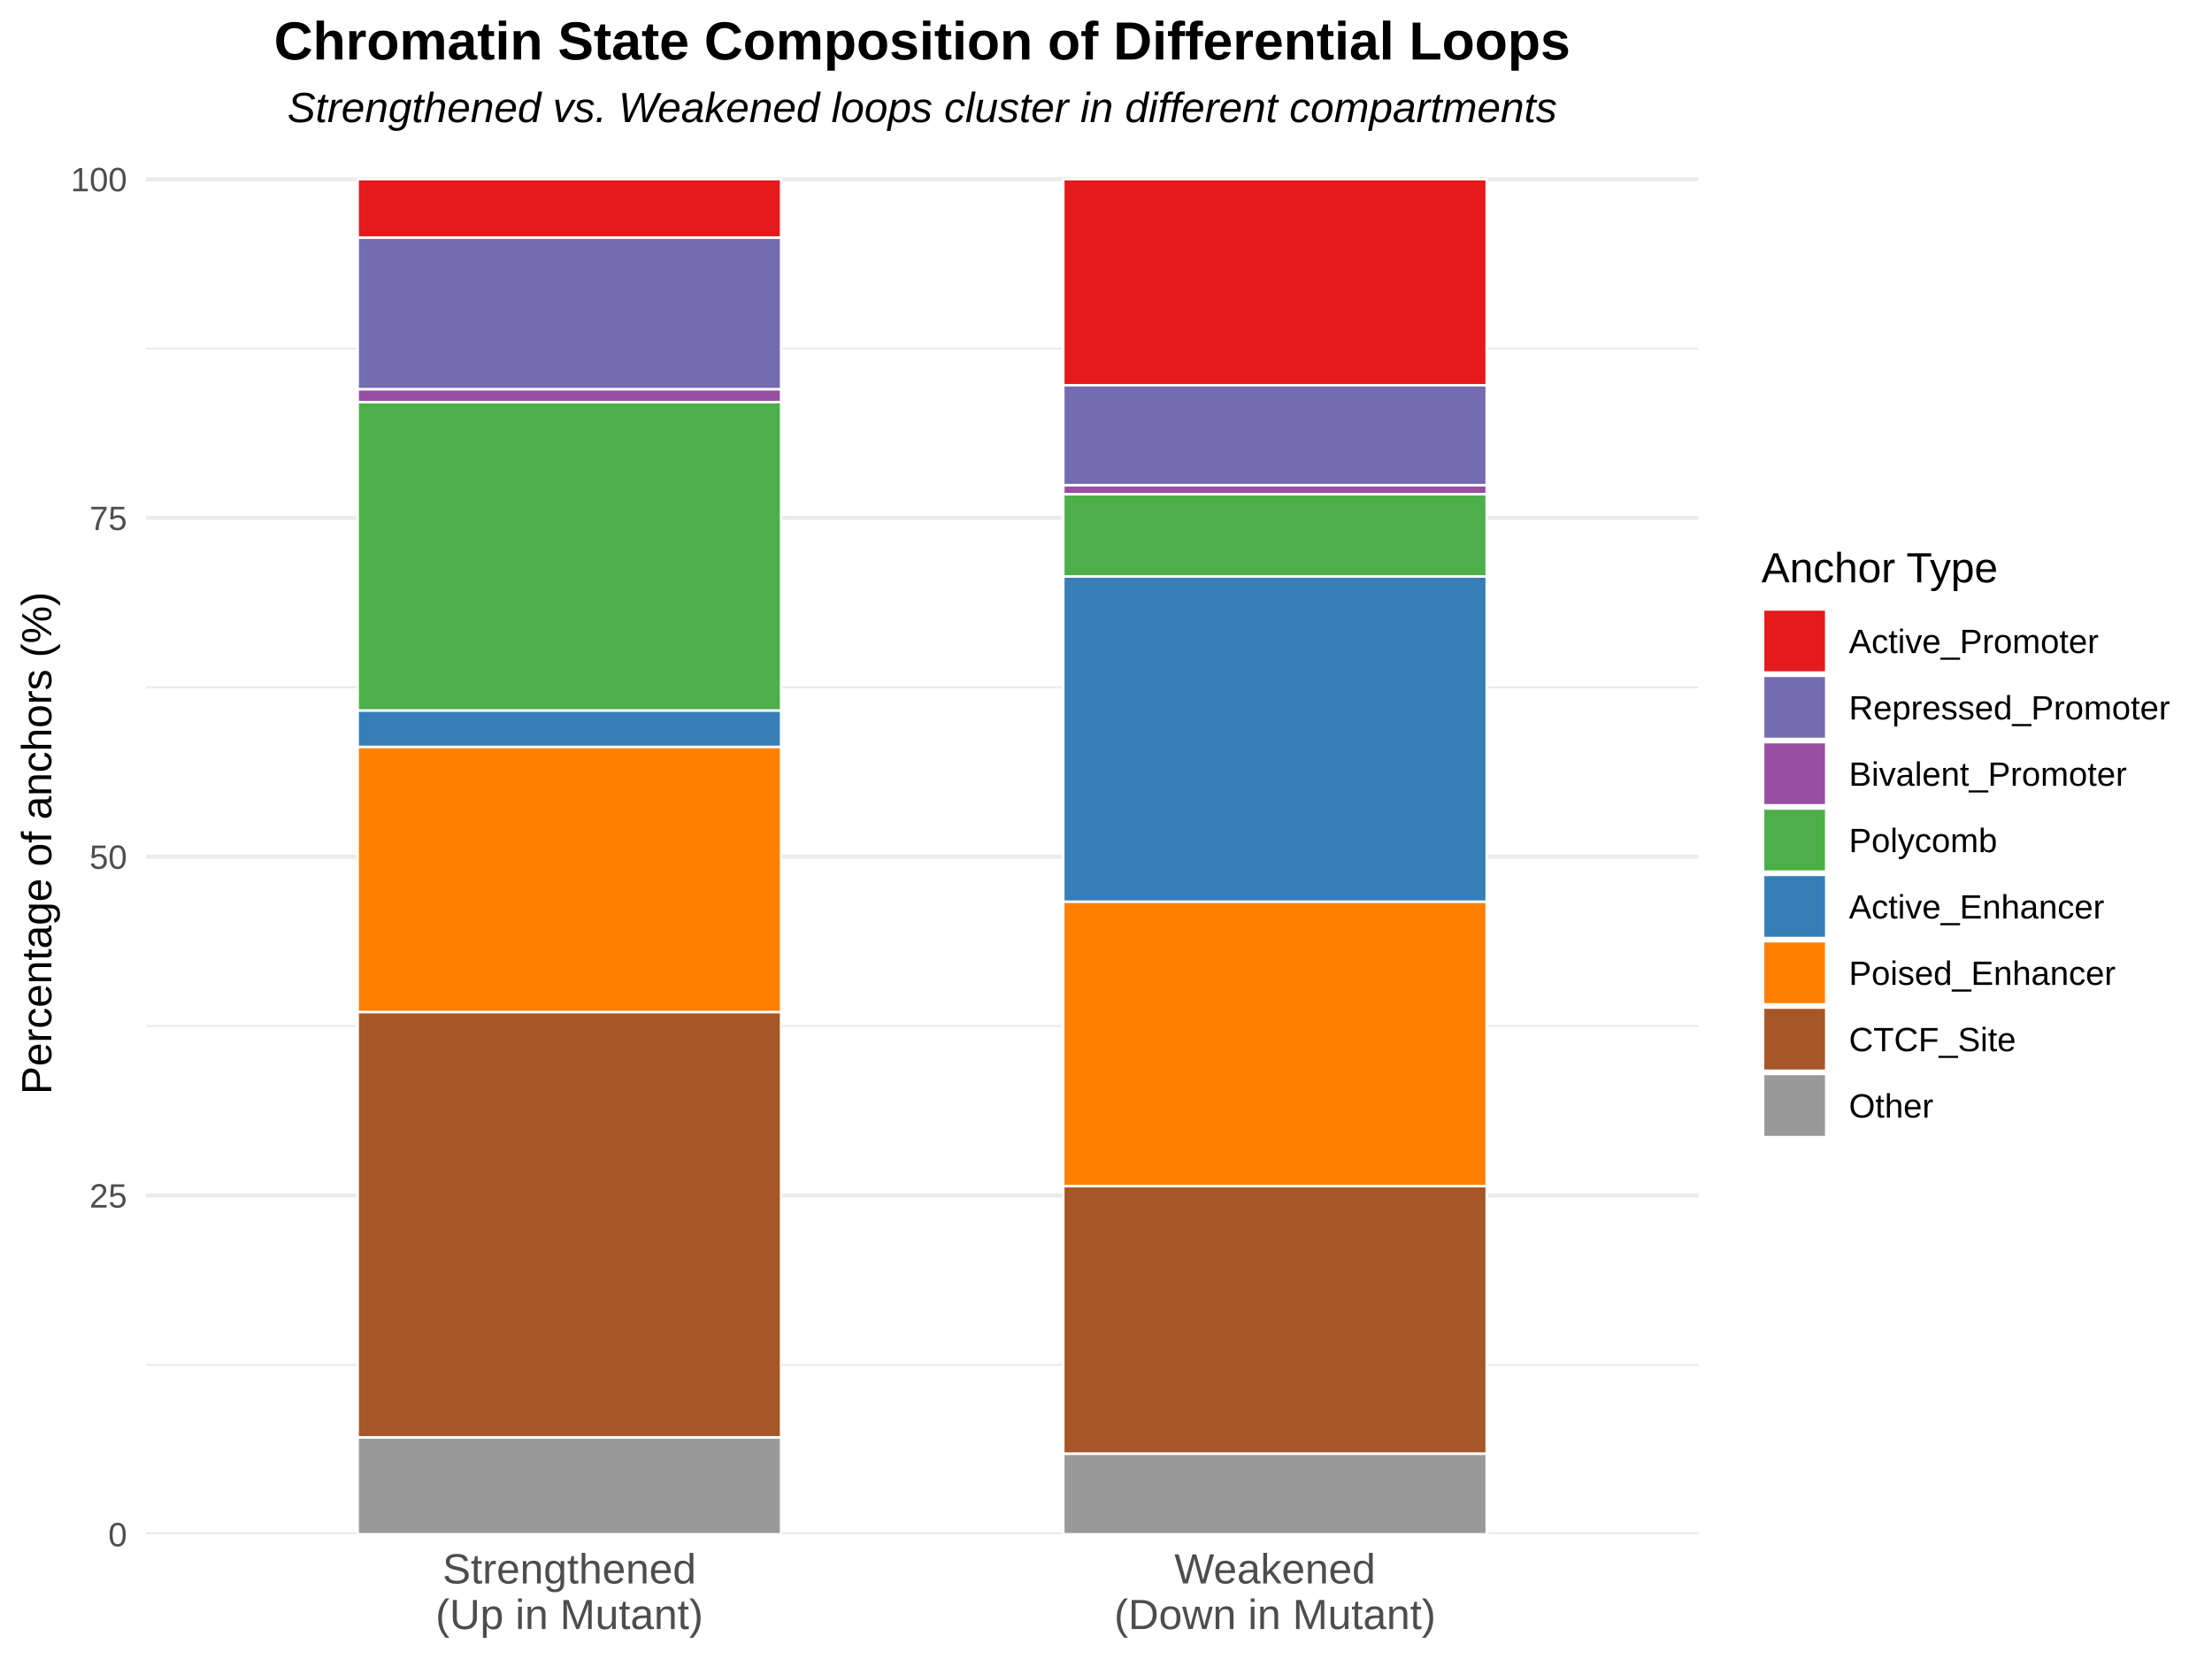
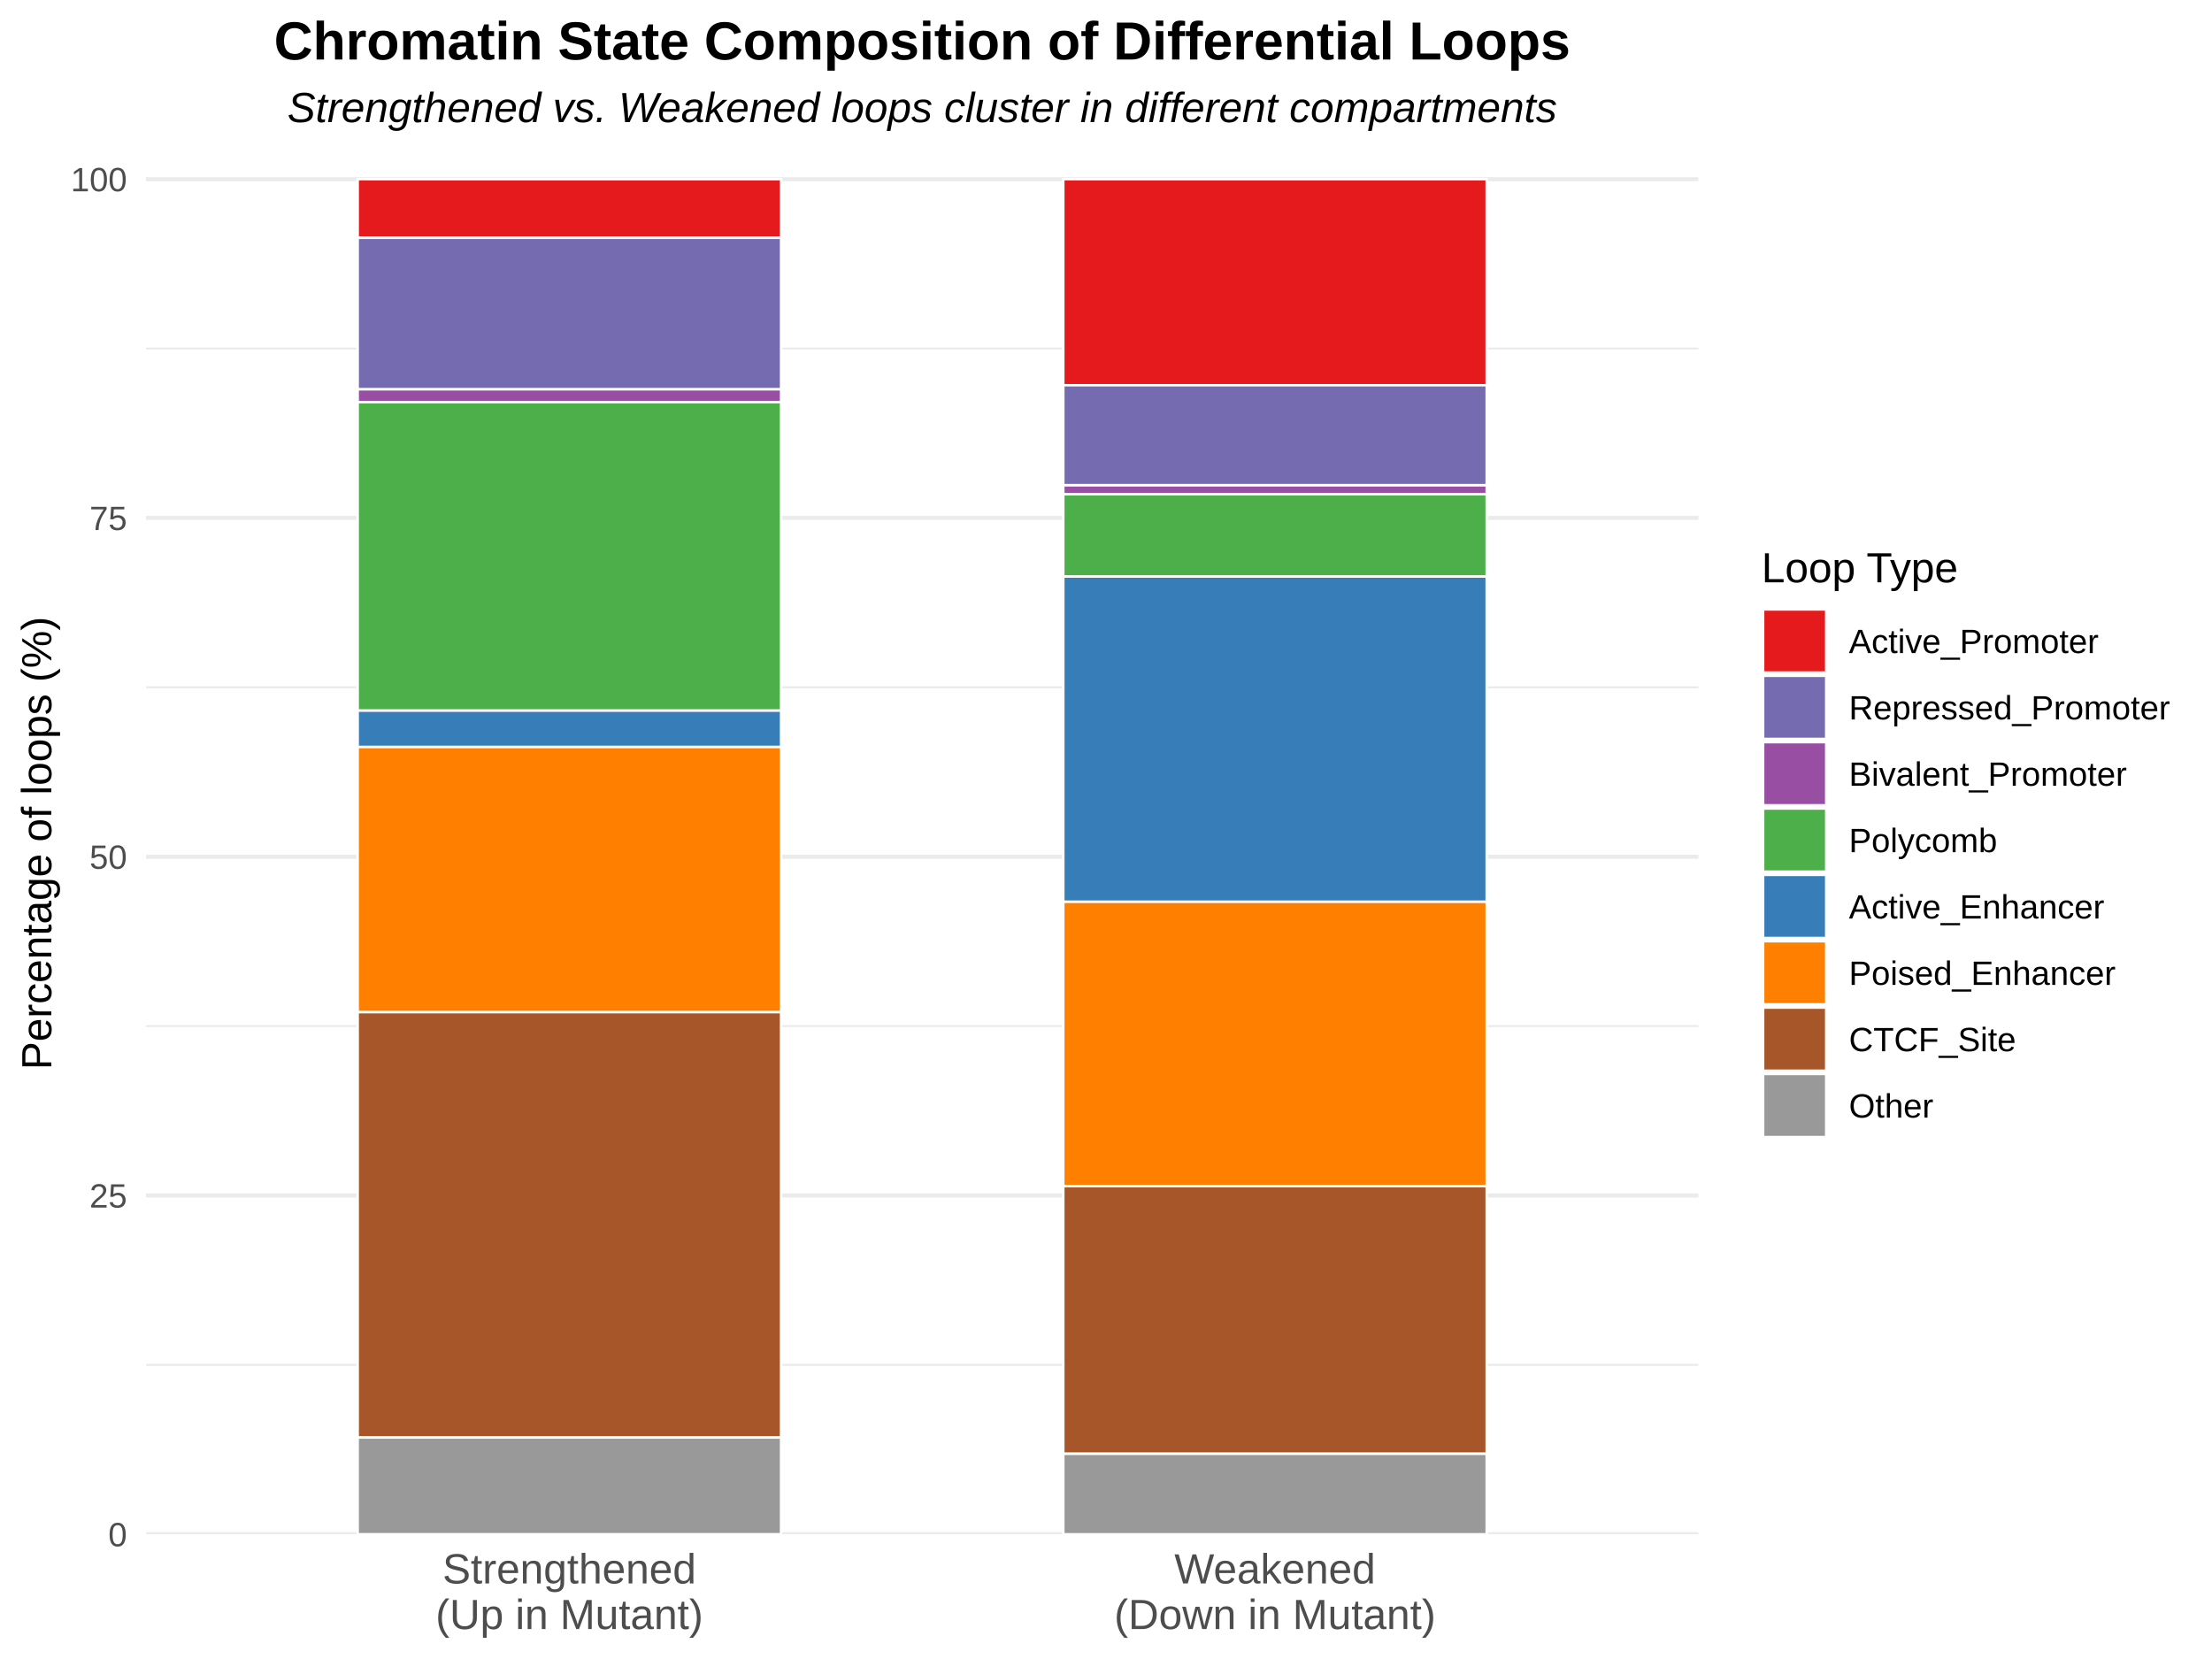
<svg xmlns="http://www.w3.org/2000/svg" width="576.00pt" height="432.00pt" viewBox="0 0 576.00 432.00">
  <g class="svglite">
    <defs>
      <style type="text/css">
    .svglite line, .svglite polyline, .svglite polygon, .svglite path, .svglite rect, .svglite circle {
      fill: none;
      stroke: #000000;
      stroke-linecap: round;
      stroke-linejoin: round;
      stroke-miterlimit: 10.00;
    }
    .svglite text {
      white-space: pre;
    }
    .svglite g.glyphgroup path {
      fill: inherit;
      stroke: none;
    }
  </style>
    </defs>
    <rect width="100%" height="100%" style="stroke: none; fill: #FFFFFF;" />
    <defs>
      <clipPath id="cpMC4wMHw1NzYuMDB8MC4wMHw0MzIuMDA=">
        <rect x="0.00" y="0.00" width="576.00" height="432.00" />
      </clipPath>
    </defs>
    <g clip-path="url(#cpMC4wMHw1NzYuMDB8MC4wMHw0MzIuMDA=)">
      <rect x="0.00" y="0.00" width="576.00" height="432.00" style="stroke-width: 1.07; stroke: none; fill: #FFFFFF;" />
    </g>
    <defs>
      <clipPath id="cpMzguMDJ8NDQyLjI1fDM5LjYwfDM5OS41MQ==">
        <rect x="38.02" y="39.60" width="404.23" height="359.91" />
      </clipPath>
    </defs>
    <g clip-path="url(#cpMzguMDJ8NDQyLjI1fDM5LjYwfDM5OS41MQ==)">
      <polyline points="38.02,355.41 442.25,355.41 " style="stroke-width: 0.53; stroke: #EBEBEB; stroke-linecap: butt;" />
      <polyline points="38.02,267.19 442.25,267.19 " style="stroke-width: 0.53; stroke: #EBEBEB; stroke-linecap: butt;" />
      <polyline points="38.02,178.98 442.25,178.98 " style="stroke-width: 0.53; stroke: #EBEBEB; stroke-linecap: butt;" />
      <polyline points="38.02,90.76 442.25,90.76 " style="stroke-width: 0.53; stroke: #EBEBEB; stroke-linecap: butt;" />
      <polyline points="38.02,399.51 442.25,399.51 " style="stroke-width: 1.07; stroke: #EBEBEB; stroke-linecap: butt;" />
      <polyline points="38.02,311.30 442.25,311.30 " style="stroke-width: 1.07; stroke: #EBEBEB; stroke-linecap: butt;" />
      <polyline points="38.02,223.09 442.25,223.09 " style="stroke-width: 1.07; stroke: #EBEBEB; stroke-linecap: butt;" />
      <polyline points="38.02,134.87 442.25,134.87 " style="stroke-width: 1.07; stroke: #EBEBEB; stroke-linecap: butt;" />
      <polyline points="38.02,46.66 442.25,46.66 " style="stroke-width: 1.07; stroke: #EBEBEB; stroke-linecap: butt;" />
      <rect x="276.88" y="150.11" width="110.25" height="84.72" style="stroke-width: 0.64; stroke: #FFFFFF; stroke-linecap: butt; stroke-linejoin: miter; fill: #377EB8;" />
      <rect x="276.88" y="46.66" width="110.25" height="53.66" style="stroke-width: 0.64; stroke: #FFFFFF; stroke-linecap: butt; stroke-linejoin: miter; fill: #E41A1C;" />
      <rect x="276.88" y="126.33" width="110.25" height="2.38" style="stroke-width: 0.64; stroke: #FFFFFF; stroke-linecap: butt; stroke-linejoin: miter; fill: #984EA3;" />
      <rect x="276.88" y="308.85" width="110.25" height="69.71" style="stroke-width: 0.64; stroke: #FFFFFF; stroke-linecap: butt; stroke-linejoin: miter; fill: #A65628;" />
      <rect x="276.88" y="378.56" width="110.25" height="20.96" style="stroke-width: 0.64; stroke: #FFFFFF; stroke-linecap: butt; stroke-linejoin: miter; fill: #999999;" />
      <rect x="276.88" y="234.83" width="110.25" height="74.02" style="stroke-width: 0.64; stroke: #FFFFFF; stroke-linecap: butt; stroke-linejoin: miter; fill: #FF7F00;" />
      <rect x="276.88" y="128.70" width="110.25" height="21.40" style="stroke-width: 0.64; stroke: #FFFFFF; stroke-linecap: butt; stroke-linejoin: miter; fill: #4DAF4A;" />
      <rect x="276.88" y="100.31" width="110.25" height="26.01" style="stroke-width: 0.64; stroke: #FFFFFF; stroke-linecap: butt; stroke-linejoin: miter; fill: #756BB1;" />
      <rect x="93.14" y="184.99" width="110.25" height="9.52" style="stroke-width: 0.64; stroke: #FFFFFF; stroke-linecap: butt; stroke-linejoin: miter; fill: #377EB8;" />
      <rect x="93.14" y="46.66" width="110.25" height="15.26" style="stroke-width: 0.64; stroke: #FFFFFF; stroke-linecap: butt; stroke-linejoin: miter; fill: #E41A1C;" />
      <rect x="93.14" y="101.34" width="110.25" height="3.38" style="stroke-width: 0.64; stroke: #FFFFFF; stroke-linecap: butt; stroke-linejoin: miter; fill: #984EA3;" />
      <rect x="93.14" y="263.53" width="110.25" height="110.79" style="stroke-width: 0.64; stroke: #FFFFFF; stroke-linecap: butt; stroke-linejoin: miter; fill: #A65628;" />
      <rect x="93.14" y="374.32" width="110.25" height="25.19" style="stroke-width: 0.64; stroke: #FFFFFF; stroke-linecap: butt; stroke-linejoin: miter; fill: #999999;" />
      <rect x="93.14" y="194.52" width="110.25" height="69.01" style="stroke-width: 0.64; stroke: #FFFFFF; stroke-linecap: butt; stroke-linejoin: miter; fill: #FF7F00;" />
      <rect x="93.14" y="104.72" width="110.25" height="80.28" style="stroke-width: 0.64; stroke: #FFFFFF; stroke-linecap: butt; stroke-linejoin: miter; fill: #4DAF4A;" />
      <rect x="93.14" y="61.91" width="110.25" height="39.42" style="stroke-width: 0.64; stroke: #FFFFFF; stroke-linecap: butt; stroke-linejoin: miter; fill: #756BB1;" />
    </g>
    <g clip-path="url(#cpMC4wMHw1NzYuMDB8MC4wMHw0MzIuMDA=)">
      <text x="33.09" y="402.66" text-anchor="end" style="font-size: 8.80px;fill: #4D4D4D; font-family: &quot;Arial&quot;;" textLength="4.89px" lengthAdjust="spacingAndGlyphs">0</text>
      <text x="33.09" y="314.45" text-anchor="end" style="font-size: 8.80px;fill: #4D4D4D; font-family: &quot;Arial&quot;;" textLength="9.78px" lengthAdjust="spacingAndGlyphs">25</text>
      <text x="33.09" y="226.24" text-anchor="end" style="font-size: 8.80px;fill: #4D4D4D; font-family: &quot;Arial&quot;;" textLength="9.78px" lengthAdjust="spacingAndGlyphs">50</text>
      <text x="33.09" y="138.02" text-anchor="end" style="font-size: 8.80px;fill: #4D4D4D; font-family: &quot;Arial&quot;;" textLength="9.78px" lengthAdjust="spacingAndGlyphs">75</text>
      <text x="33.09" y="49.81" text-anchor="end" style="font-size: 8.80px;fill: #4D4D4D; font-family: &quot;Arial&quot;;" textLength="14.67px" lengthAdjust="spacingAndGlyphs">100</text>
      <text x="148.26" y="412.32" text-anchor="middle" style="font-size: 11.00px;fill: #4D4D4D; font-family: &quot;Arial&quot;;" textLength="66.12px" lengthAdjust="spacingAndGlyphs">Strengthened</text>
      <text x="148.26" y="424.20" text-anchor="middle" style="font-size: 11.00px;fill: #4D4D4D; font-family: &quot;Arial&quot;;" textLength="69.72px" lengthAdjust="spacingAndGlyphs">(Up in Mutant)</text>
      <text x="332.00" y="412.32" text-anchor="middle" style="font-size: 11.00px;fill: #4D4D4D; font-family: &quot;Arial&quot;;" textLength="52.42px" lengthAdjust="spacingAndGlyphs">Weakened</text>
      <text x="332.00" y="424.20" text-anchor="middle" style="font-size: 11.00px;fill: #4D4D4D; font-family: &quot;Arial&quot;;" textLength="83.78px" lengthAdjust="spacingAndGlyphs">(Down in Mutant)</text>
-       <text transform="translate(13.36,219.56) rotate(-90)" text-anchor="middle" style="font-size: 11.00px; font-family: &quot;Arial&quot;;" textLength="130.94px" lengthAdjust="spacingAndGlyphs">Percentage of anchors (%)</text>
-       <text x="458.69" y="151.64" style="font-size: 11.00px; font-family: &quot;Arial&quot;;" textLength="61.59px" lengthAdjust="spacingAndGlyphs">Anchor Type</text>
+       <text transform="translate(13.36,219.56) rotate(-90)" text-anchor="middle" style="font-size: 11.00px; font-family: &quot;Arial&quot;;" textLength="118.09px" lengthAdjust="spacingAndGlyphs">Percentage of loops (%)</text>
+       <text x="458.69" y="151.64" style="font-size: 11.00px; font-family: &quot;Arial&quot;;" textLength="51.22px" lengthAdjust="spacingAndGlyphs">Loop Type</text>
      <rect x="459.11" y="158.70" width="16.43" height="16.43" style="stroke-width: 0.64; stroke: #FFFFFF; stroke-linecap: butt; stroke-linejoin: miter; fill: #E41A1C;" />
      <rect x="459.11" y="175.98" width="16.43" height="16.43" style="stroke-width: 0.64; stroke: #FFFFFF; stroke-linecap: butt; stroke-linejoin: miter; fill: #756BB1;" />
      <rect x="459.11" y="193.26" width="16.43" height="16.43" style="stroke-width: 0.64; stroke: #FFFFFF; stroke-linecap: butt; stroke-linejoin: miter; fill: #984EA3;" />
      <rect x="459.11" y="210.54" width="16.43" height="16.43" style="stroke-width: 0.64; stroke: #FFFFFF; stroke-linecap: butt; stroke-linejoin: miter; fill: #4DAF4A;" />
      <rect x="459.11" y="227.82" width="16.43" height="16.43" style="stroke-width: 0.64; stroke: #FFFFFF; stroke-linecap: butt; stroke-linejoin: miter; fill: #377EB8;" />
      <rect x="459.11" y="245.10" width="16.43" height="16.43" style="stroke-width: 0.64; stroke: #FFFFFF; stroke-linecap: butt; stroke-linejoin: miter; fill: #FF7F00;" />
      <rect x="459.11" y="262.38" width="16.43" height="16.43" style="stroke-width: 0.64; stroke: #FFFFFF; stroke-linecap: butt; stroke-linejoin: miter; fill: #A65628;" />
      <rect x="459.11" y="279.66" width="16.43" height="16.43" style="stroke-width: 0.64; stroke: #FFFFFF; stroke-linecap: butt; stroke-linejoin: miter; fill: #999999;" />
      <text x="481.45" y="170.06" style="font-size: 8.80px; font-family: &quot;Arial&quot;;" textLength="65.02px" lengthAdjust="spacingAndGlyphs">Active_Promoter</text>
      <text x="481.45" y="187.34" style="font-size: 8.80px; font-family: &quot;Arial&quot;;" textLength="83.59px" lengthAdjust="spacingAndGlyphs">Repressed_Promoter</text>
      <text x="481.45" y="204.62" style="font-size: 8.80px; font-family: &quot;Arial&quot;;" textLength="72.34px" lengthAdjust="spacingAndGlyphs">Bivalent_Promoter</text>
      <text x="481.45" y="221.90" style="font-size: 8.80px; font-family: &quot;Arial&quot;;" textLength="38.64px" lengthAdjust="spacingAndGlyphs">Polycomb</text>
      <text x="481.45" y="239.18" style="font-size: 8.80px; font-family: &quot;Arial&quot;;" textLength="66.52px" lengthAdjust="spacingAndGlyphs">Active_Enhancer</text>
      <text x="481.45" y="256.46" style="font-size: 8.80px; font-family: &quot;Arial&quot;;" textLength="69.45px" lengthAdjust="spacingAndGlyphs">Poised_Enhancer</text>
      <text x="481.45" y="273.74" style="font-size: 8.80px; font-family: &quot;Arial&quot;;" textLength="43.52px" lengthAdjust="spacingAndGlyphs">CTCF_Site</text>
      <text x="481.45" y="291.02" style="font-size: 8.80px; font-family: &quot;Arial&quot;;" textLength="21.98px" lengthAdjust="spacingAndGlyphs">Other</text>
      <text x="240.13" y="31.80" text-anchor="middle" style="font-size: 11.00px; font-style: italic; font-family: &quot;Arial&quot;;" textLength="330.83px" lengthAdjust="spacingAndGlyphs">Strengthened vs. Weakened loops cluster in different compartments</text>
      <text x="240.13" y="15.50" text-anchor="middle" style="font-size: 14.00px; font-weight: bold; font-family: &quot;Arial&quot;;" textLength="337.44px" lengthAdjust="spacingAndGlyphs">Chromatin State Composition of Differential Loops</text>
    </g>
  </g>
</svg>
